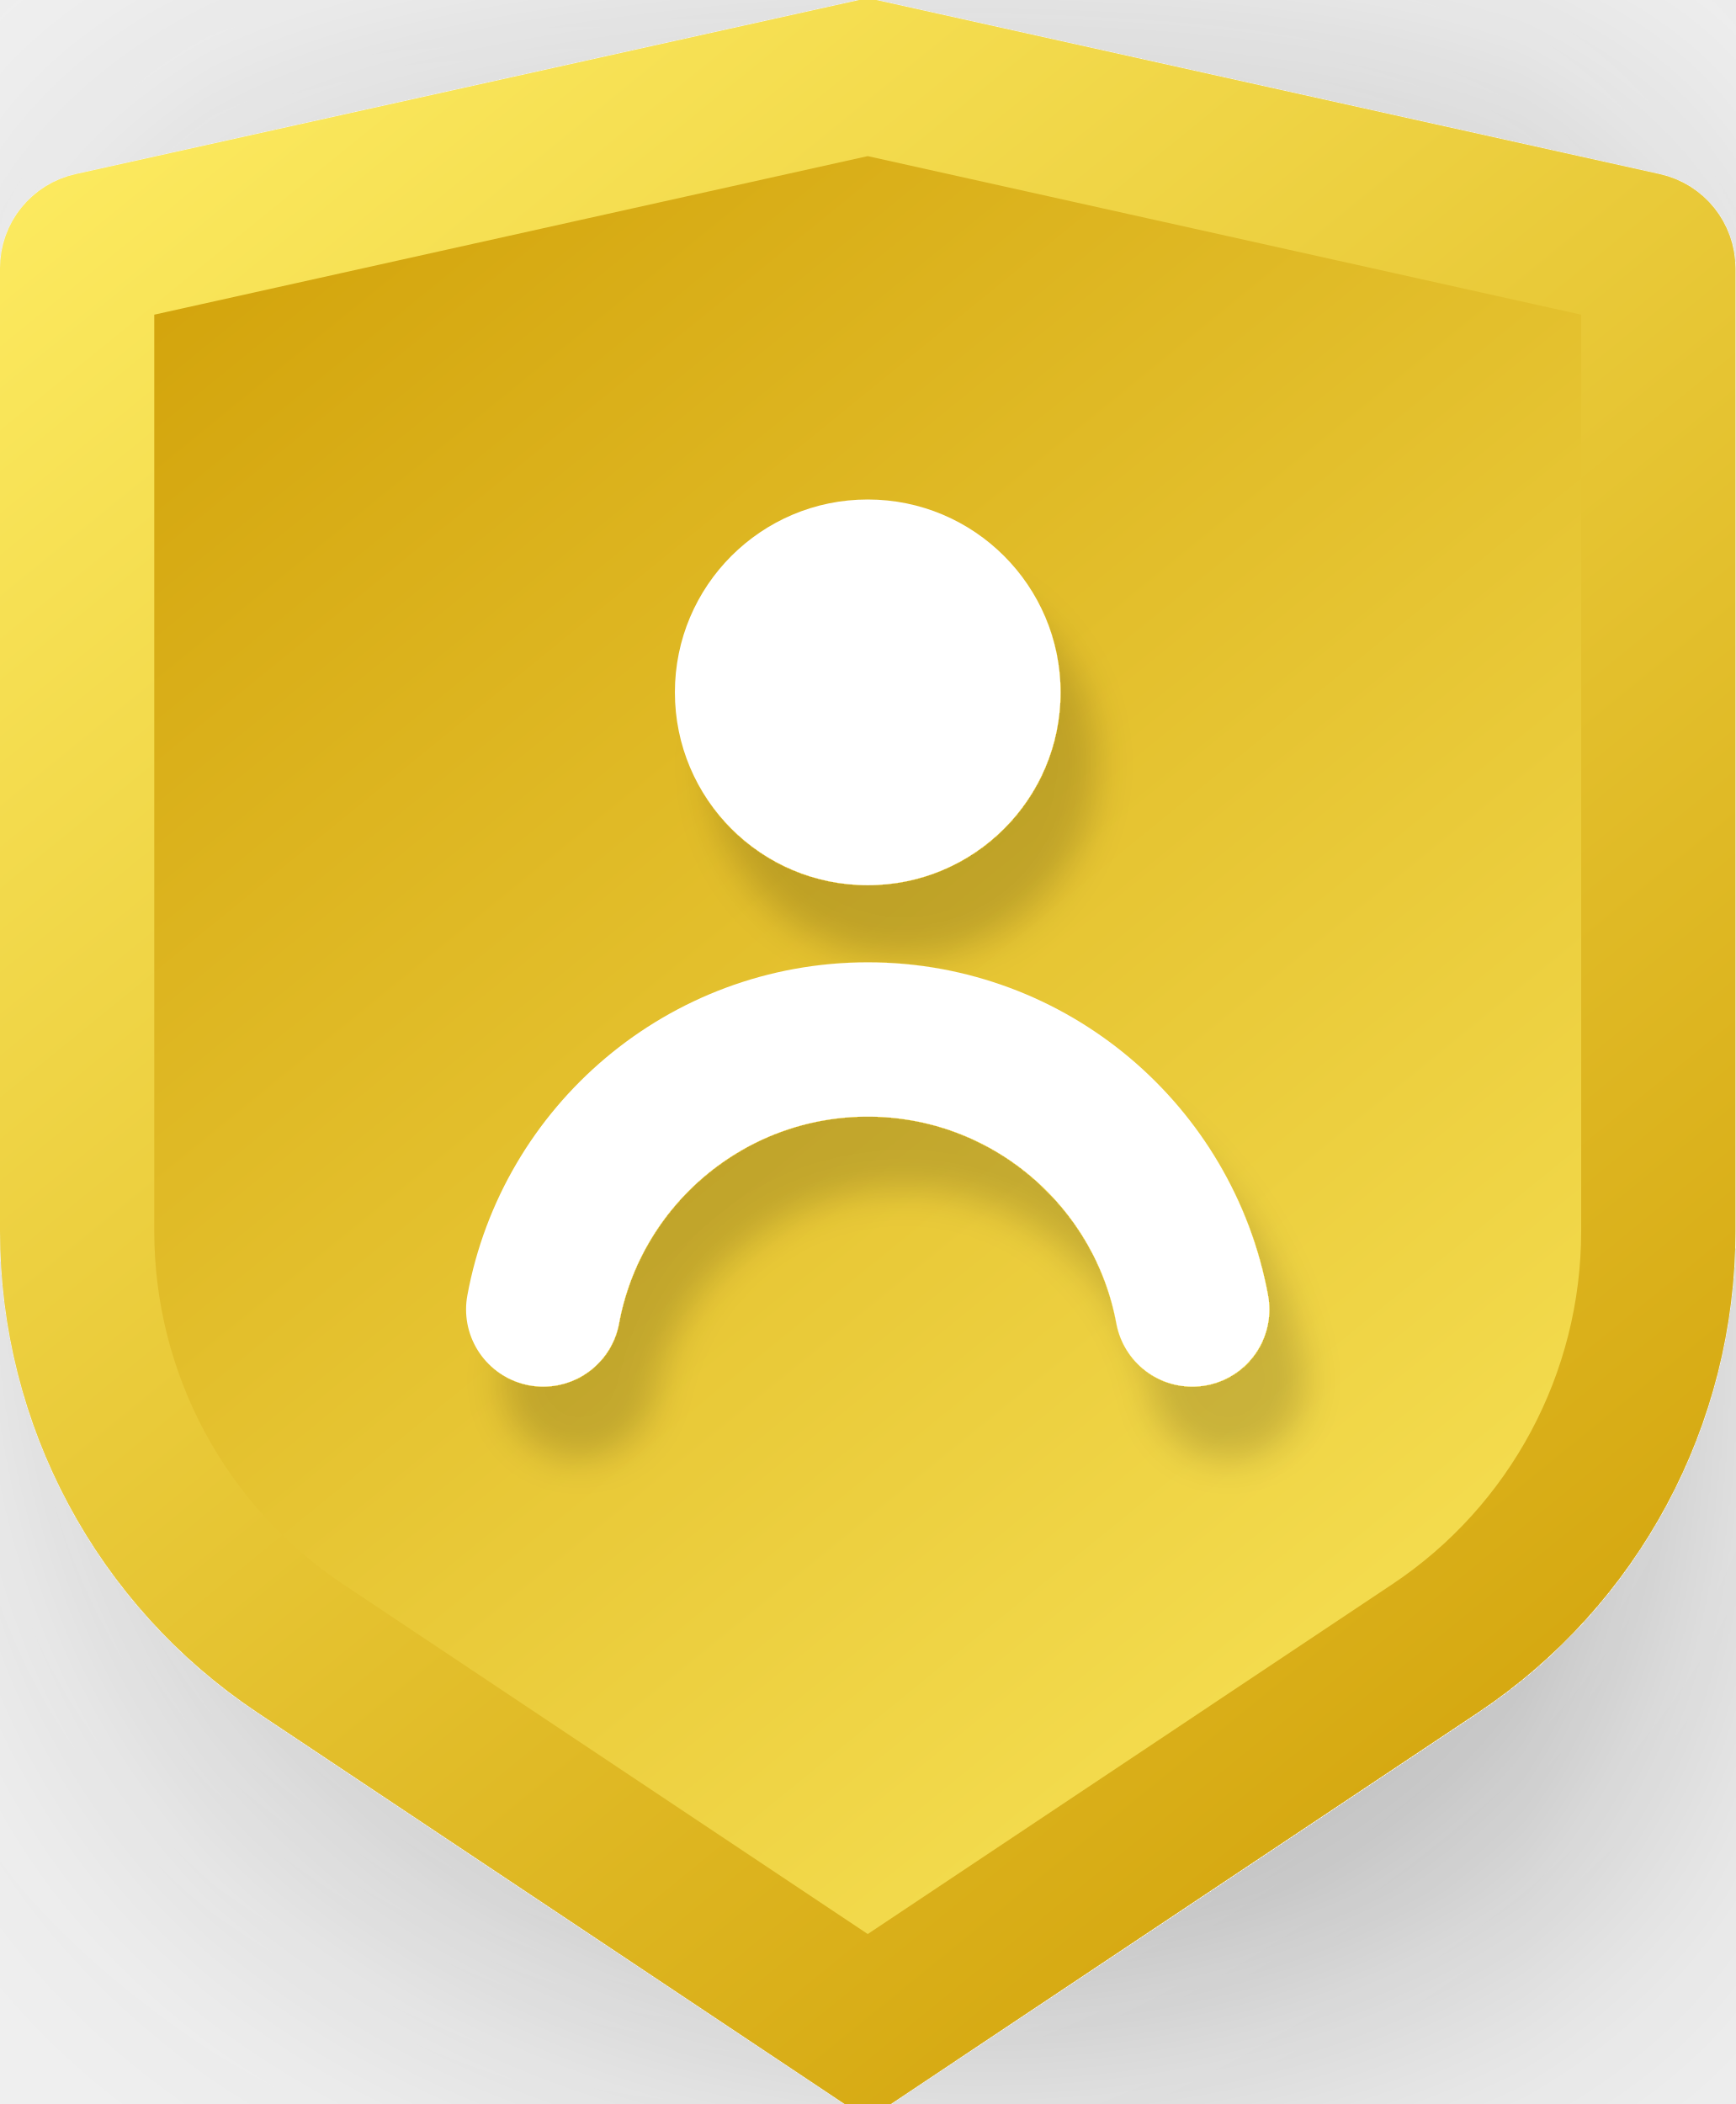
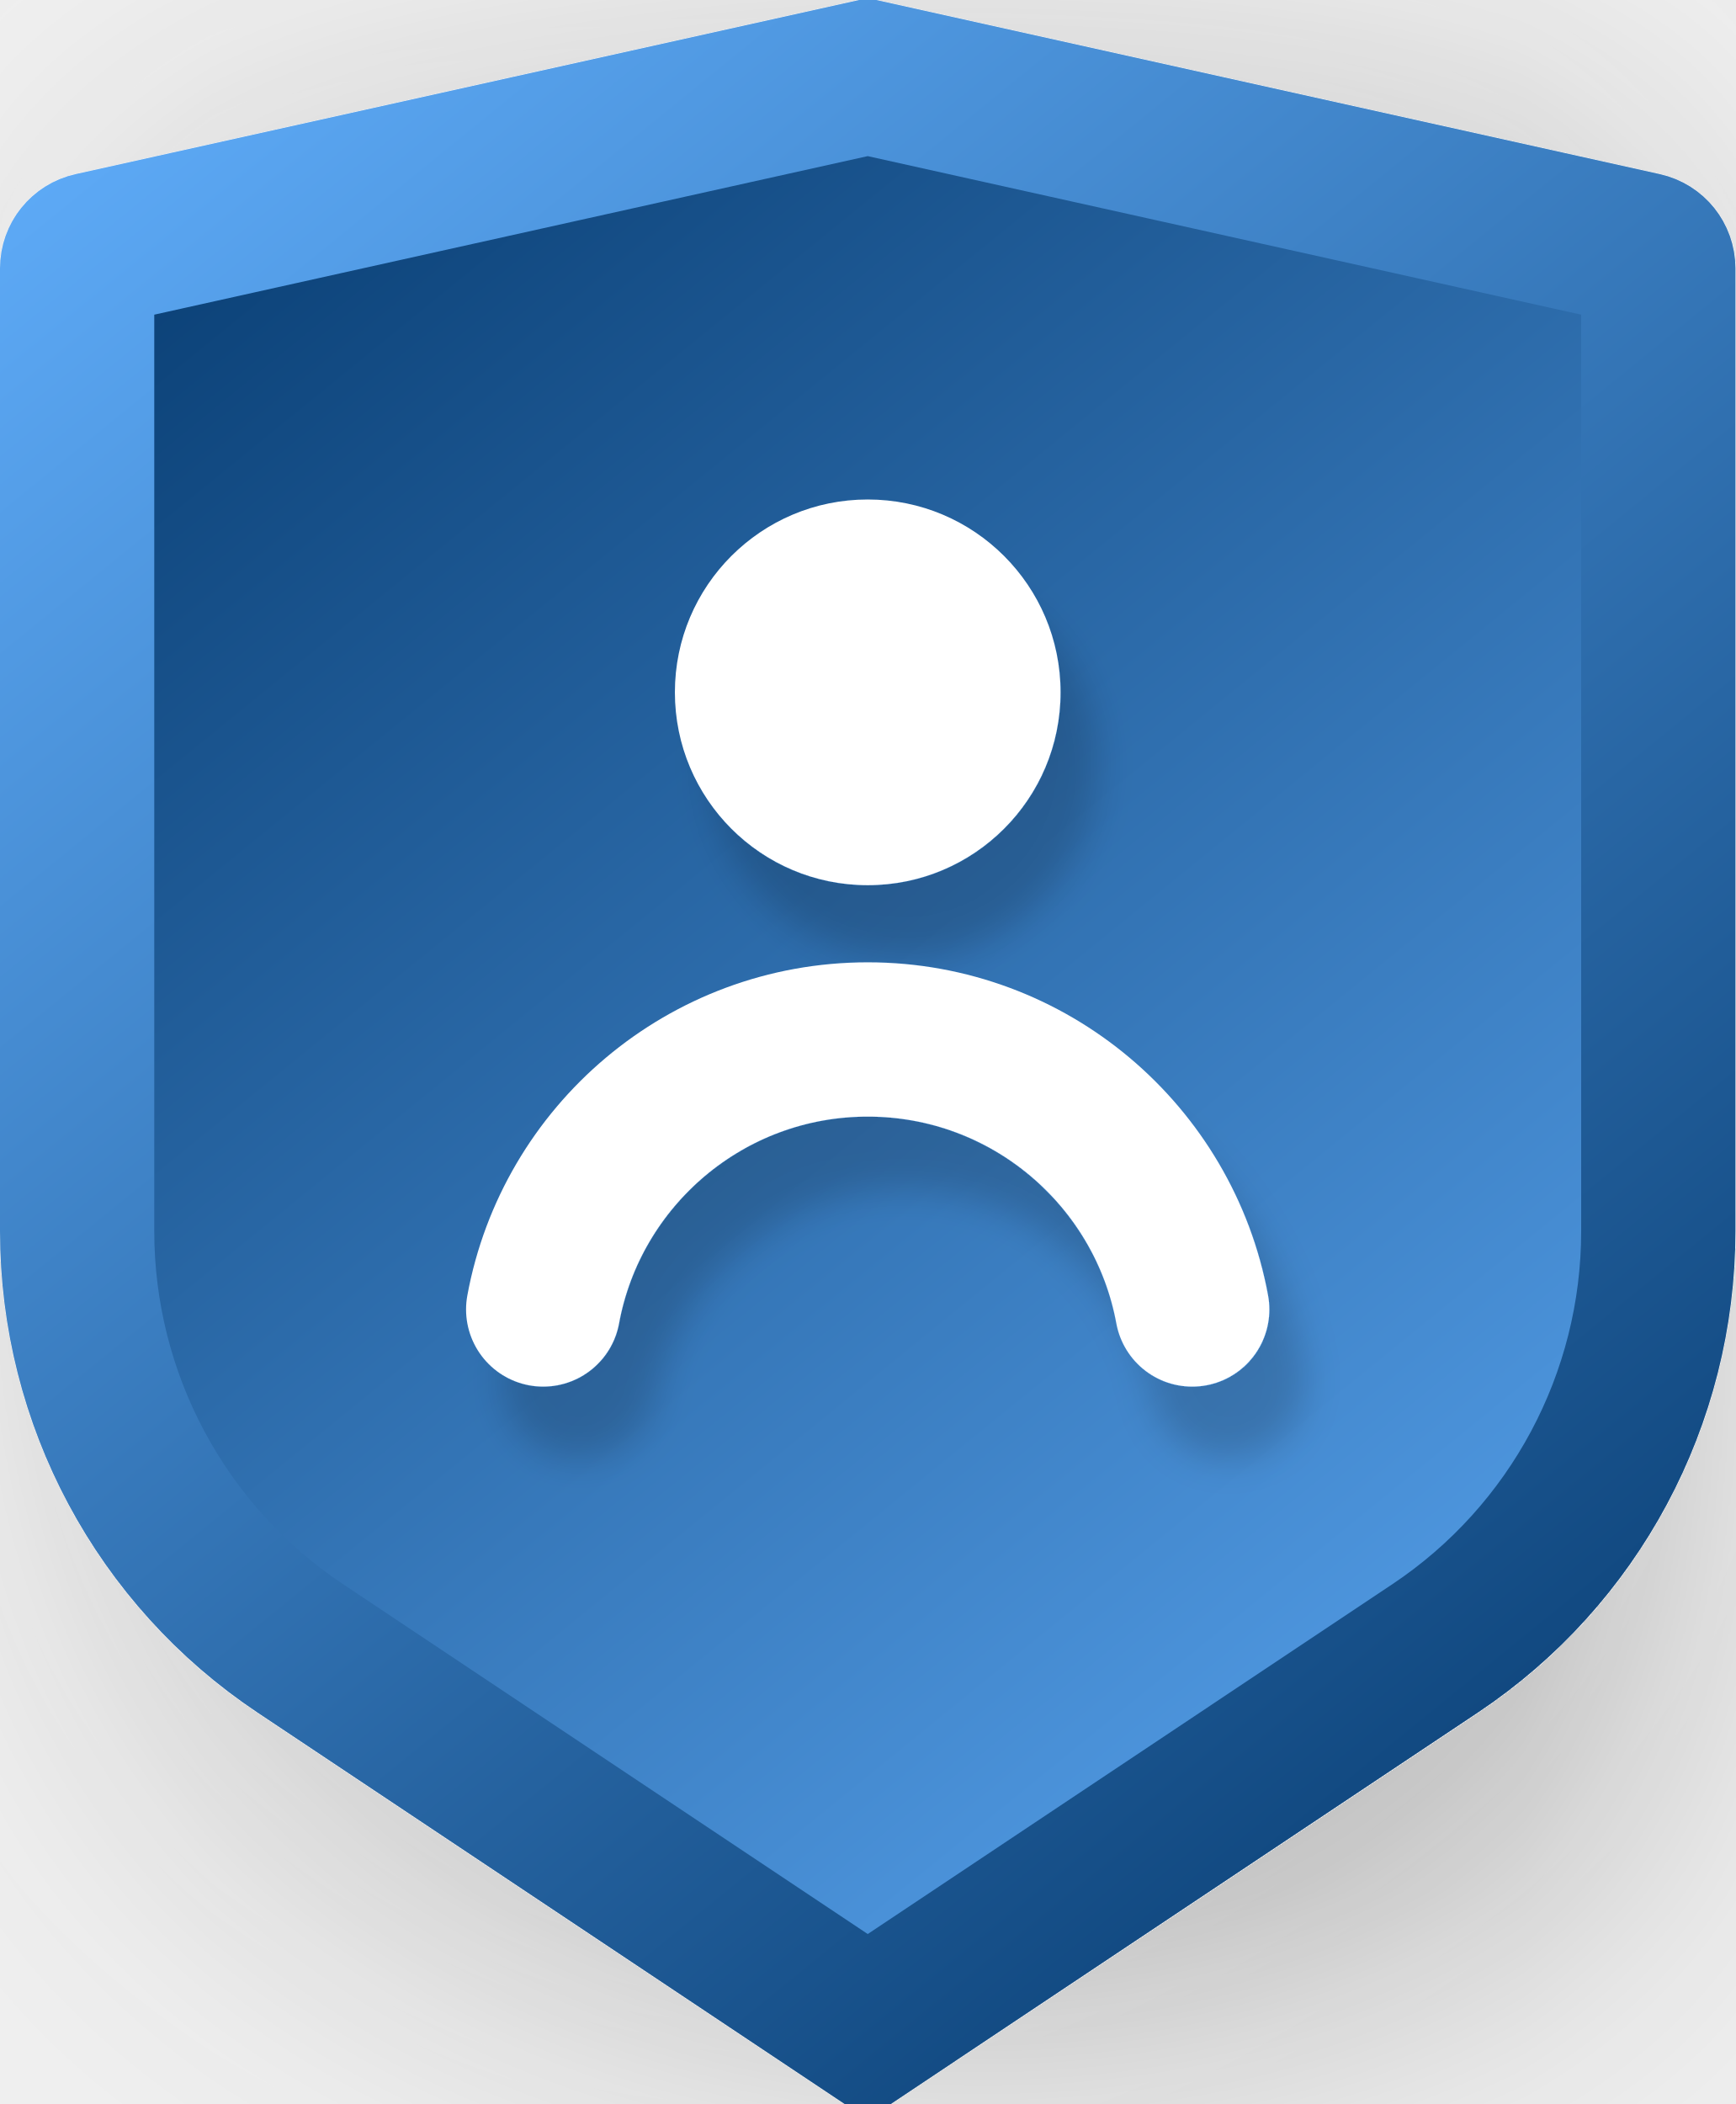
<svg xmlns="http://www.w3.org/2000/svg" fill="none" viewBox="15.5 14.05 45 54.55">
  <g filter="url(#filter0_dd_1_60555)">
    <path d="M58.108 20.517L58.108 20.517C58.337 20.568 58.5 20.771 58.5 21.006V45.972C58.5 50.319 56.328 54.378 52.711 56.789L38 66.597L23.289 56.789C19.672 54.378 17.5 50.319 17.5 45.972V21.006C17.5 20.771 17.663 20.568 17.892 20.517C17.892 20.517 17.892 20.517 17.892 20.517L38 16.049L58.108 20.517Z" fill="url(#paint0_linear_1_60555)" stroke="url(#paint1_linear_1_60555)" stroke-width="4" />
    <g filter="url(#filter1_d_1_60555)">
      <path d="M46.414 48C45.683 44.018 42.194 41 38 41C33.806 41 30.317 44.018 29.585 48" stroke="white" stroke-width="4" stroke-linecap="round" />
      <circle cx="38" cy="32" r="5" fill="white" />
    </g>
  </g>
  <defs>
    <filter id="filter0_dd_1_60555" x="-7" y="-2.5" width="90" height="88" filterUnits="userSpaceOnUse" color-interpolation-filters="sRGB">
      <feFlood flood-opacity="0" result="BackgroundImageFix" />
      <feColorMatrix in="SourceAlpha" type="matrix" values="0 0 0 0 0 0 0 0 0 0 0 0 0 0 0 0 0 0 127 0" result="hardAlpha" />
      <feOffset dx="3" dy="2" />
      <feGaussianBlur stdDeviation="6" />
      <feComposite in2="hardAlpha" operator="out" />
      <feColorMatrix type="matrix" values="0 0 0 0 0 0 0 0 0 0 0 0 0 0 0 0 0 0 0.28 0" />
      <feBlend mode="normal" in2="BackgroundImageFix" result="effect1_dropShadow_1_60555" />
      <feColorMatrix in="SourceAlpha" type="matrix" values="0 0 0 0 0 0 0 0 0 0 0 0 0 0 0 0 0 0 127 0" result="hardAlpha" />
      <feOffset dx="-3" dy="-2" />
      <feGaussianBlur stdDeviation="6" />
      <feComposite in2="hardAlpha" operator="out" />
      <feColorMatrix type="matrix" values="0 0 0 0 1 0 0 0 0 1 0 0 0 0 1 0 0 0 0.25 0" />
      <feBlend mode="normal" in2="effect1_dropShadow_1_60555" result="effect2_dropShadow_1_60555" />
      <feBlend mode="normal" in="SourceGraphic" in2="effect2_dropShadow_1_60555" result="shape" />
    </filter>
    <filter id="filter1_d_1_60555" x="27.585" y="27" width="22.705" height="25.813" filterUnits="userSpaceOnUse" color-interpolation-filters="sRGB">
      <feFlood flood-opacity="0" result="BackgroundImageFix" />
      <feColorMatrix in="SourceAlpha" type="matrix" values="0 0 0 0 0 0 0 0 0 0 0 0 0 0 0 0 0 0 127 0" result="hardAlpha" />
      <feOffset dx="0.938" dy="1.875" />
      <feGaussianBlur stdDeviation="0.469" />
      <feComposite in2="hardAlpha" operator="out" />
      <feColorMatrix type="matrix" values="0 0 0 0 0 0 0 0 0 0 0 0 0 0 0 0 0 0 0.16 0" />
      <feBlend mode="normal" in2="BackgroundImageFix" result="effect1_dropShadow_1_60555" />
      <feBlend mode="normal" in="SourceGraphic" in2="effect1_dropShadow_1_60555" result="shape" />
    </filter>
    <linearGradient id="paint0_linear_1_60555" x1="15.5" y1="13.844" x2="60.5" y2="69.157" gradientUnits="userSpaceOnUse">
-       <stop stop-color="#CD9A00" />
-       <stop offset="1" stop-color="#FFEF65" />
+       <stop stop-color="#003366" />
+       <stop offset="1" stop-color="#63b1ff" />
    </linearGradient>
    <linearGradient id="paint1_linear_1_60555" x1="15.5" y1="13.844" x2="60.5" y2="69.157" gradientUnits="userSpaceOnUse">
-       <stop stop-color="#FFEF65" />
-       <stop offset="1" stop-color="#CD9A00" />
+       <stop stop-color="#63b1ff" />
+       <stop offset="1" stop-color="#003366" />
    </linearGradient>
  </defs>
</svg>
